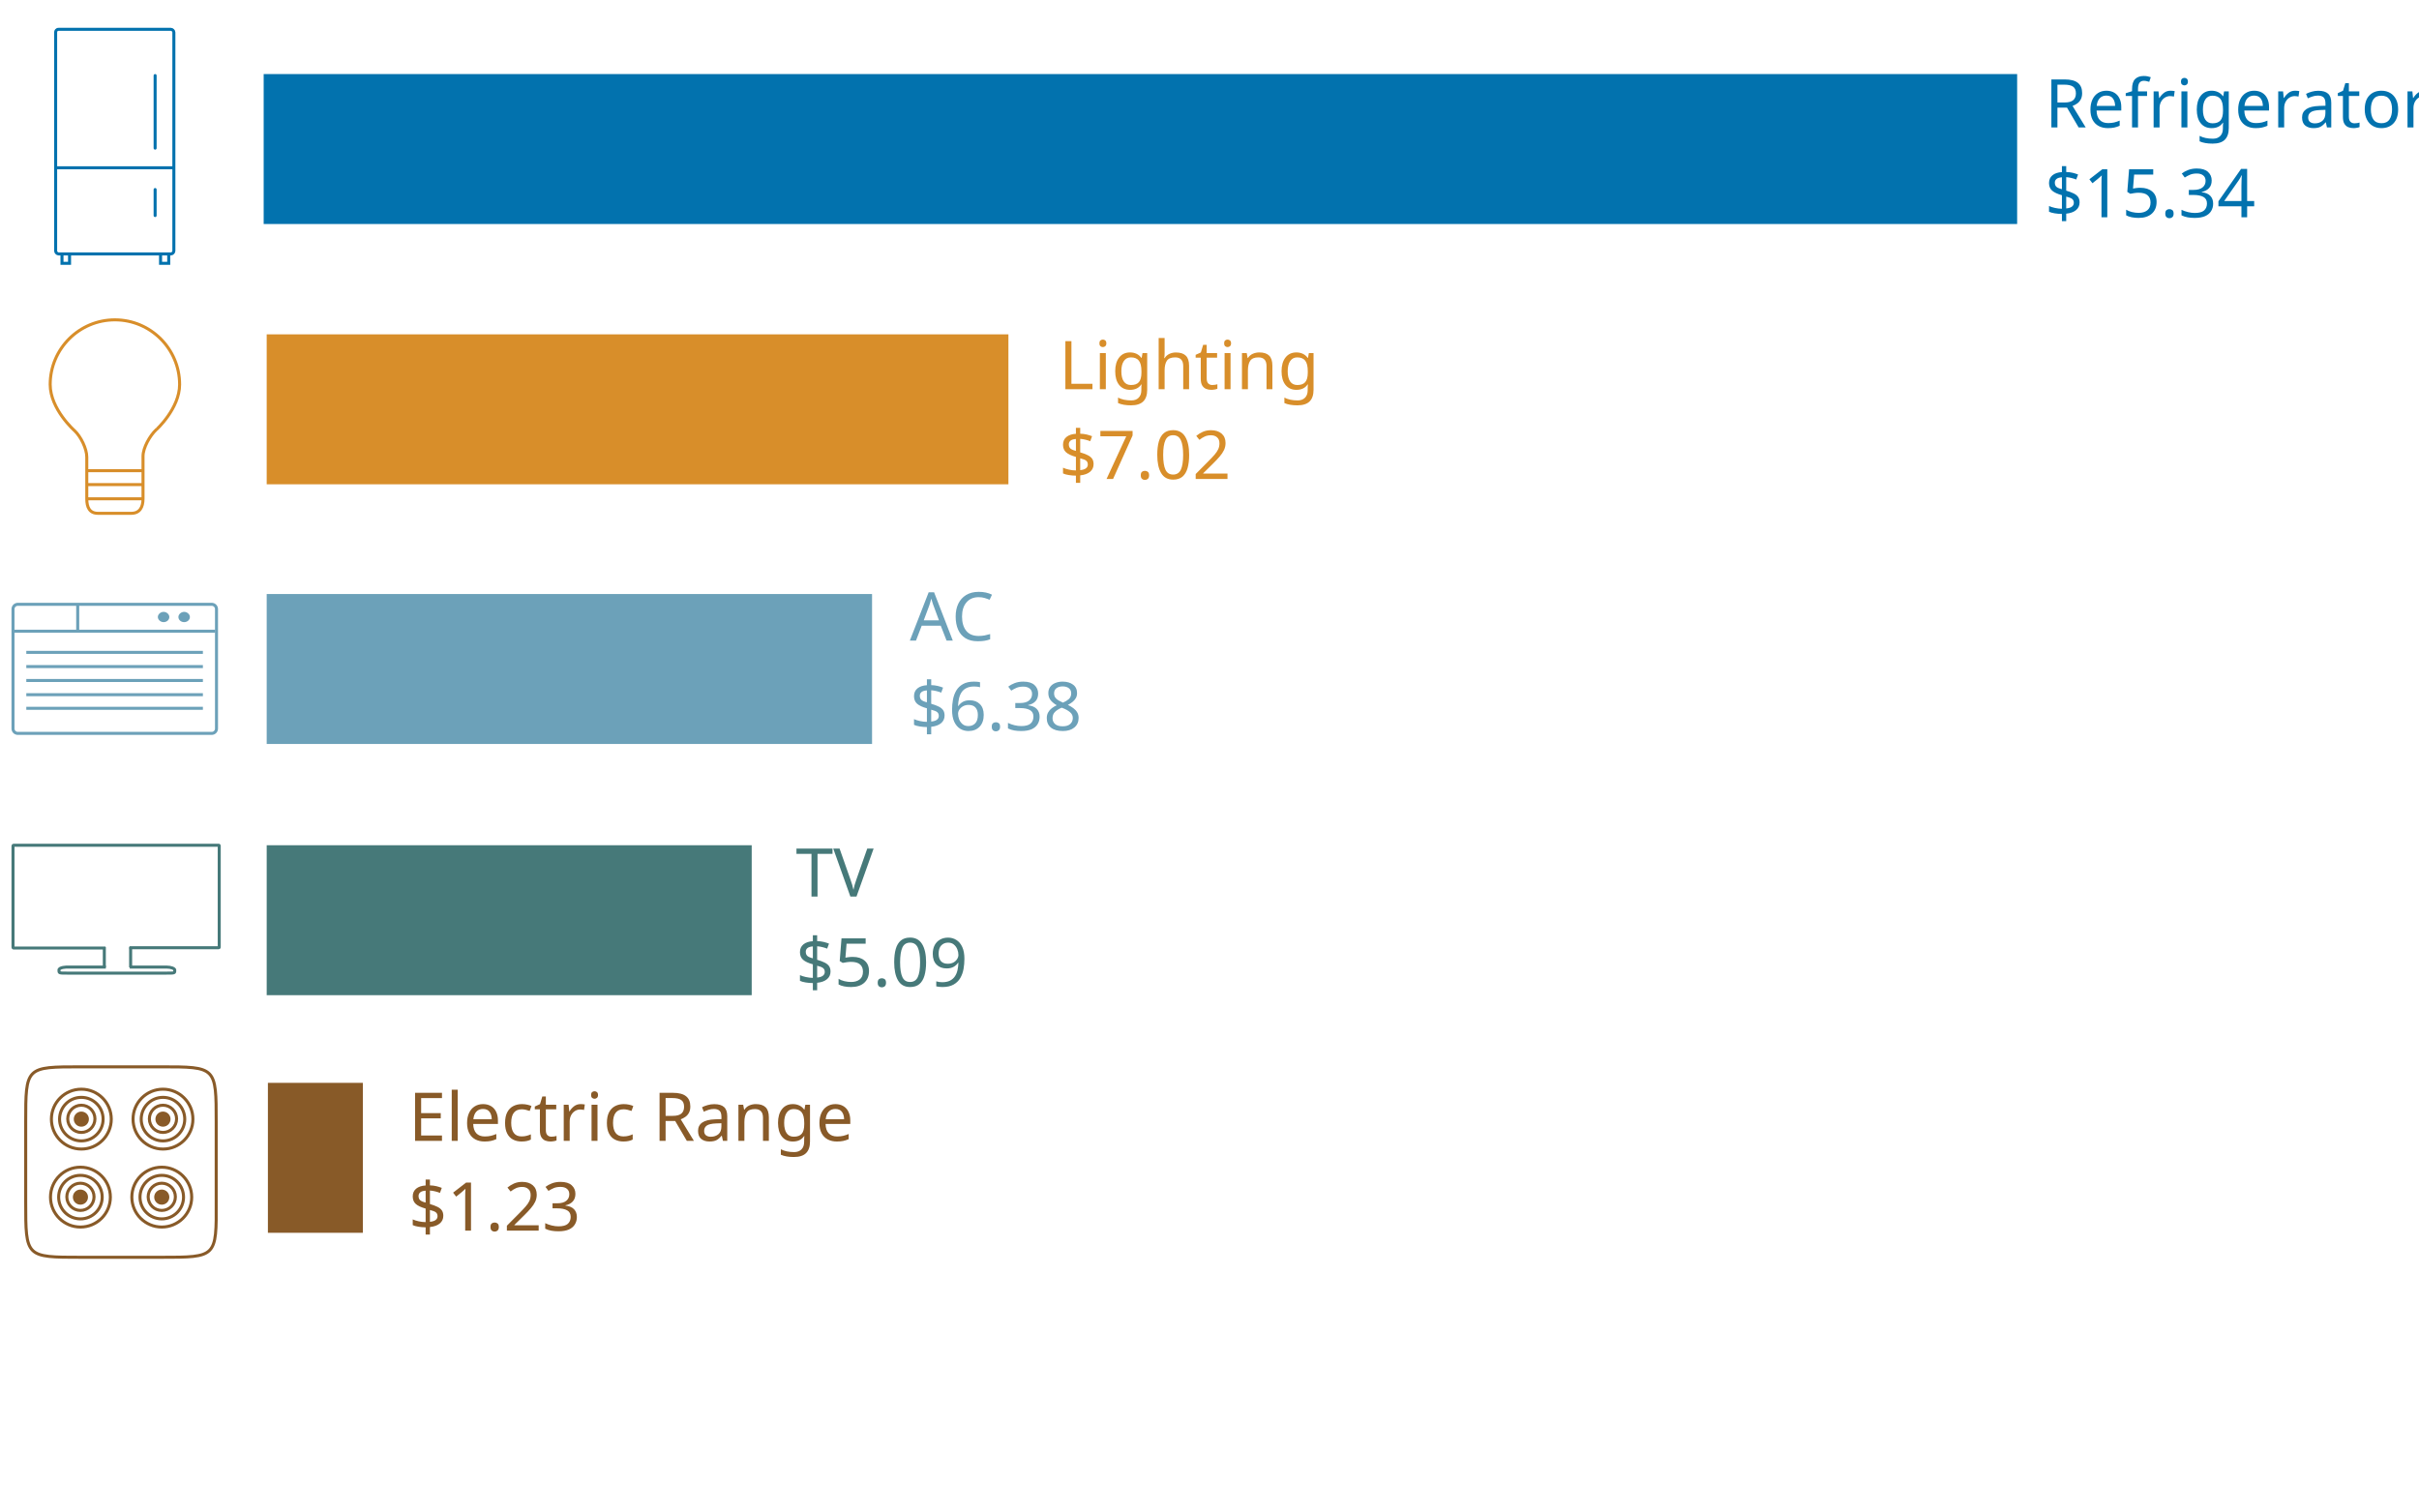
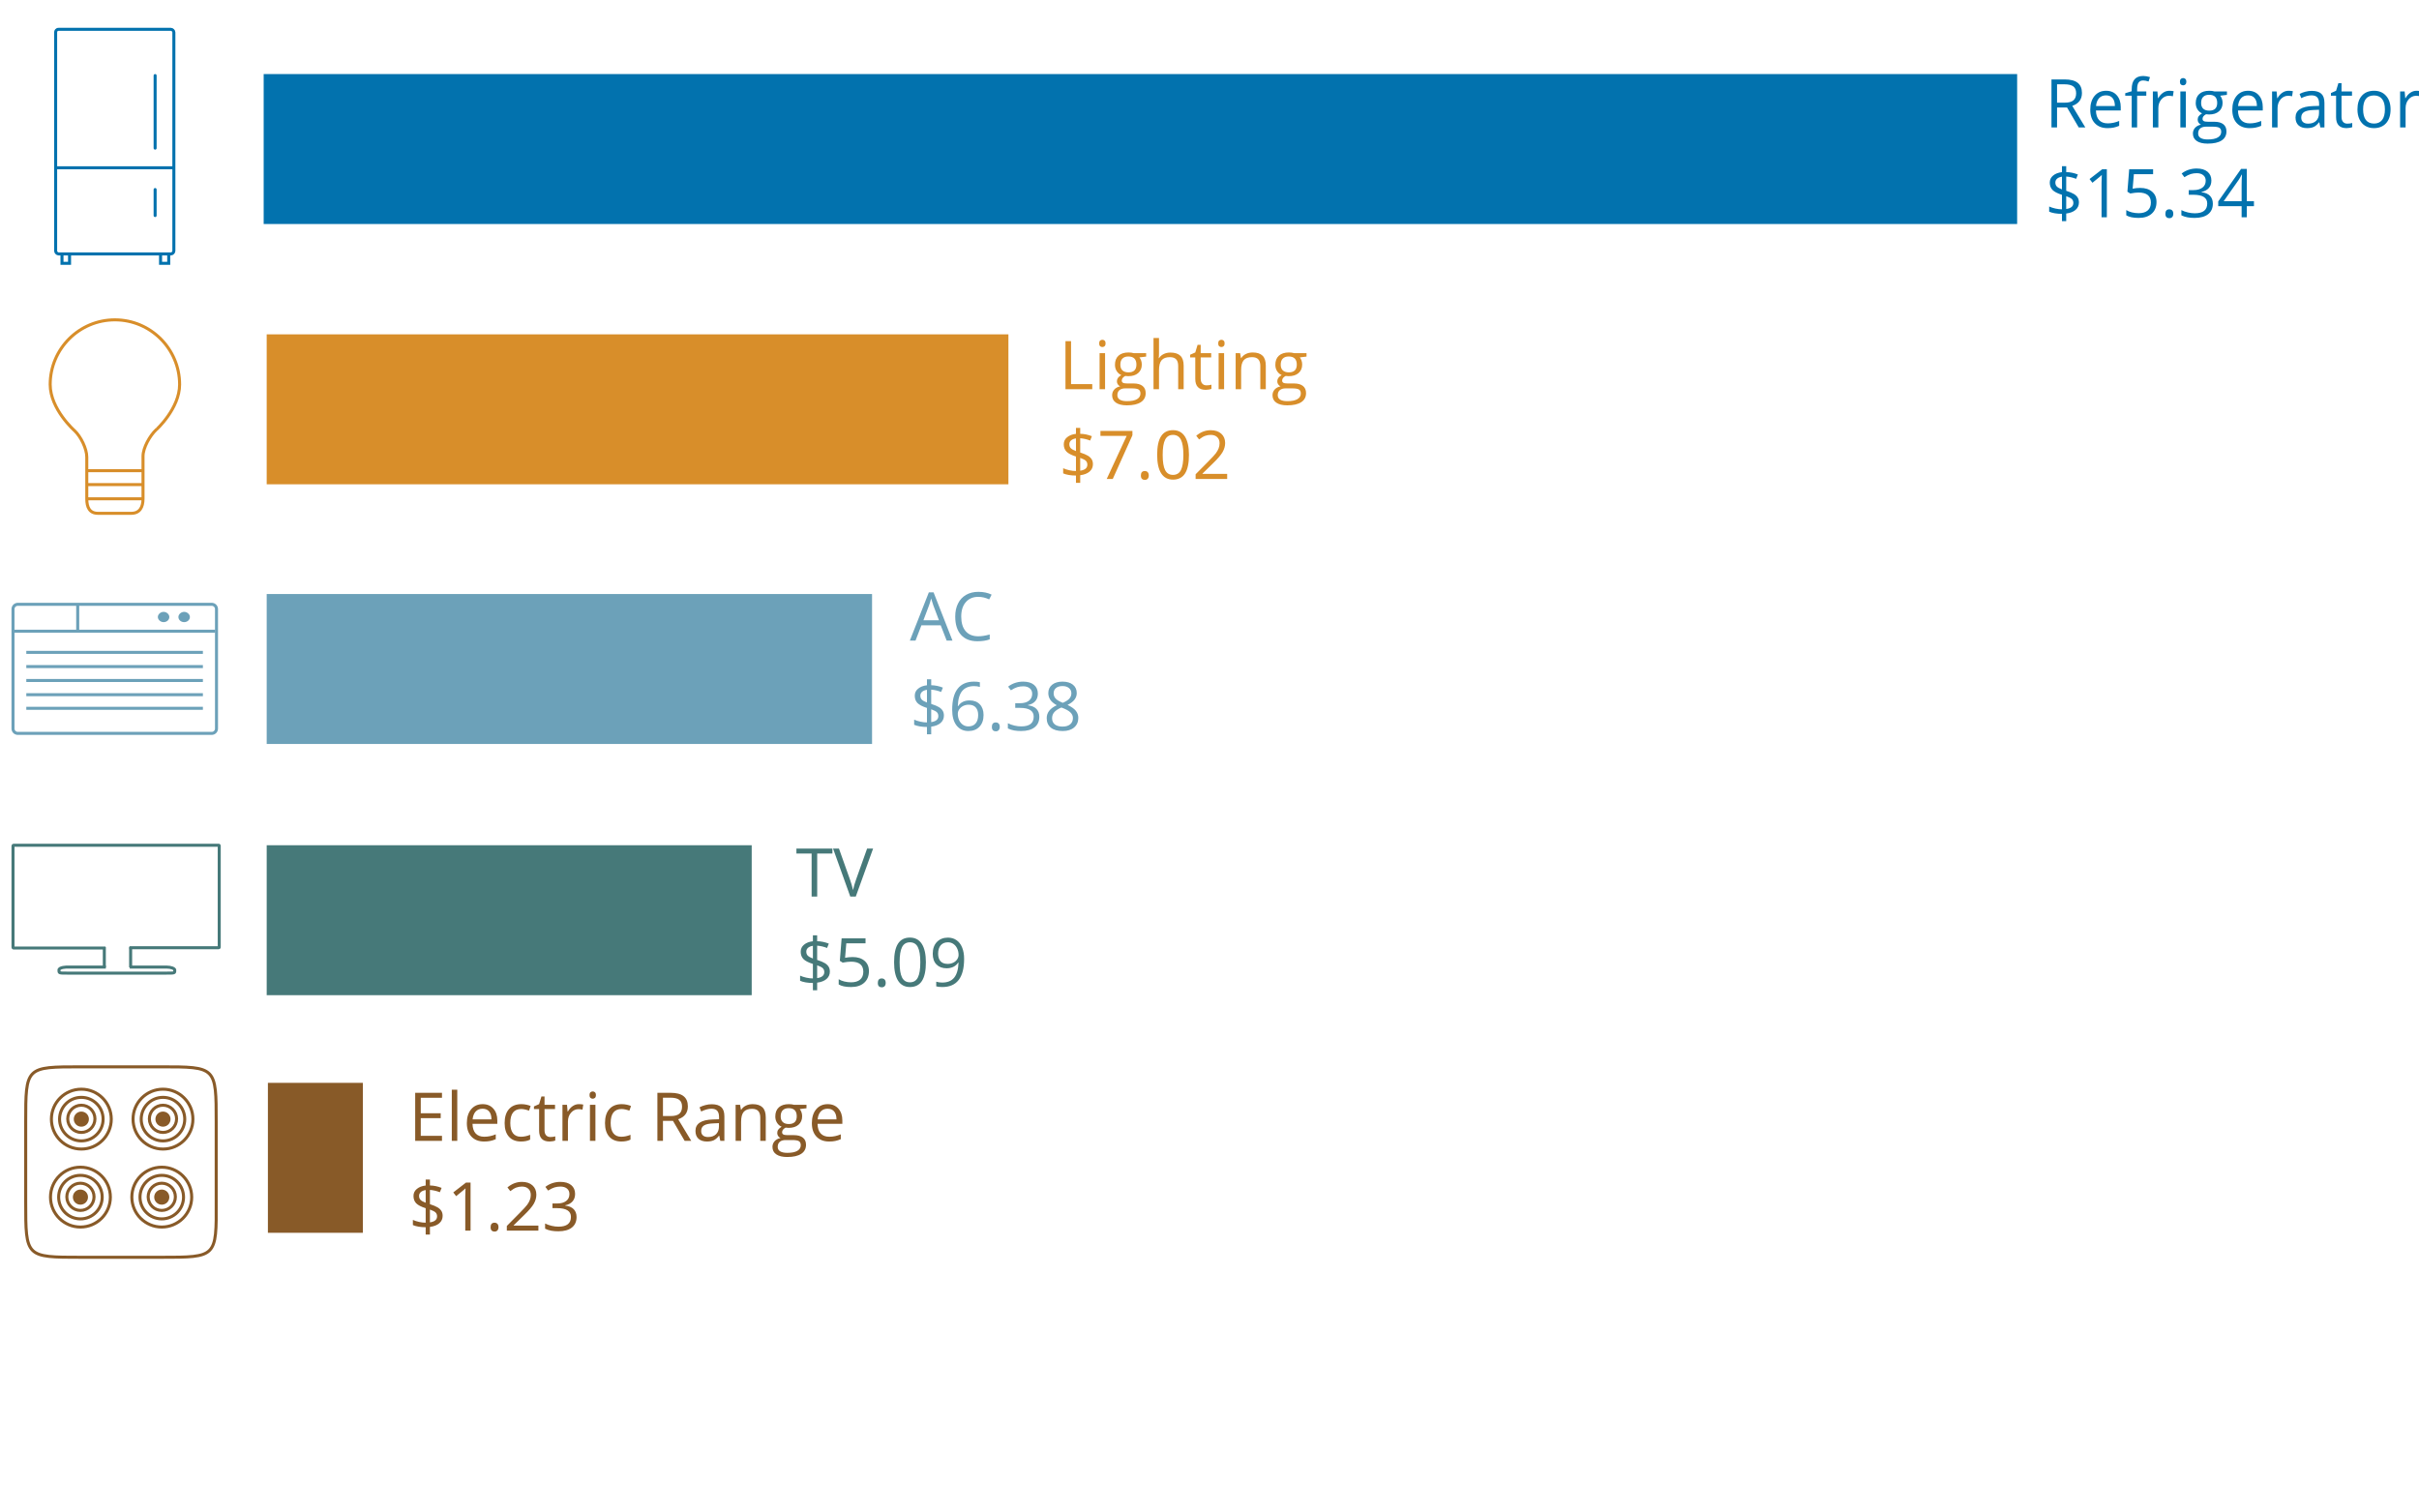
<svg xmlns="http://www.w3.org/2000/svg" version="1.1" x="0px" y="0px" viewBox="0 0 800 500" enable-background="new 0 0 800 500" xml:space="preserve">
-   <g id="Layer_1">
- </g>
+   <style type="text/css">
+     
+ 		@font-face { font-family: 'Avenir'; src: url('../style/AvenirNextLTPro-Regular.otf'); } 
+ 		@font-face { font-family: AvenirDemi; src: url('../style/AvenirNextLTPro-Demi.otf'); } 
+ 		@font-face { font-family: AvenirMedium; src: url('../style/AvenirNextLTPro-Medium.otf'); } 
+ 
+ 		#applianceLabels text {
+ 		font-family: 'Open Sans', sans-serif;
+ 		}
+ 	
+ </style>
  <g id="website">
    <rect x="88.6" y="358.2" fill="#885A28" width="31.4" height="49.6" />
    <path fill="none" stroke="#885A28" stroke-miterlimit="10" d="M53.3,415.9H26.8c-18.3,0-18.3,0-18.3-18.3v-26.4   c0-18.3,0-18.3,18.3-18.3h26.4c18.3,0,18.3,0,18.3,18.3v26.4C71.6,415.9,71.6,415.9,53.3,415.9z" />
    <circle fill="none" stroke="#885A28" stroke-miterlimit="10" cx="26.9" cy="370.2" r="9.9" />
    <circle fill="none" stroke="#885A28" stroke-miterlimit="10" cx="26.9" cy="370.2" r="7.2" />
    <circle fill="none" stroke="#885A28" stroke-miterlimit="10" cx="26.9" cy="370.1" r="4.5" />
    <circle fill="#885A28" cx="26.9" cy="370.2" r="2.5" />
    <circle fill="none" stroke="#885A28" stroke-miterlimit="10" cx="53.9" cy="370.2" r="9.9" />
    <circle fill="none" stroke="#885A28" stroke-miterlimit="10" cx="53.9" cy="370.2" r="7.2" />
    <circle fill="none" stroke="#885A28" stroke-miterlimit="10" cx="53.9" cy="370.1" r="4.5" />
    <circle fill="#885A28" cx="53.9" cy="370.2" r="2.5" />
    <circle fill="none" stroke="#885A28" stroke-miterlimit="10" cx="26.6" cy="396" r="9.9" />
    <circle fill="none" stroke="#885A28" stroke-miterlimit="10" cx="26.6" cy="396" r="7.2" />
    <circle fill="none" stroke="#885A28" stroke-miterlimit="10" cx="26.6" cy="395.9" r="4.5" />
    <circle fill="#885A28" cx="26.6" cy="396" r="2.5" />
    <circle fill="none" stroke="#885A28" stroke-miterlimit="10" cx="53.5" cy="396" r="9.9" />
    <circle fill="none" stroke="#885A28" stroke-miterlimit="10" cx="53.5" cy="396" r="7.2" />
    <circle fill="none" stroke="#885A28" stroke-miterlimit="10" cx="53.5" cy="395.9" r="4.5" />
    <circle fill="#885A28" cx="53.5" cy="396" r="2.5" />
    <rect x="87.2" y="24.5" fill="#0272AE" width="579.9" height="49.6" />
    <g>
      <path fill="none" stroke="#0272AE" stroke-miterlimit="10" d="M56.5,84c0.5,0,1-0.5,1-1V10.7c0-0.5-0.5-1-1-1H19.4    c-0.7,0-1,0.5-1,1V83c0,0.5,0.5,1,1,1L56.5,84L56.5,84z" />
      <g>
        <polyline fill="none" stroke="#0272AE" stroke-miterlimit="10" points="23,84.2 23,87.1 20.5,87.1 20.5,84.2    " />
        <polyline fill="none" stroke="#0272AE" stroke-miterlimit="10" points="55.8,84.2 55.8,87.1 53.1,87.1 53.1,84.2    " />
      </g>
      <line fill="none" stroke="#0272AE" stroke-miterlimit="10" x1="57.7" y1="55.5" x2="18.4" y2="55.5" />
      <line fill="none" stroke="#0272AE" stroke-linecap="round" stroke-linejoin="round" stroke-miterlimit="10" x1="51.3" y1="49" x2="51.3" y2="25" />
      <line fill="none" stroke="#0272AE" stroke-linecap="round" stroke-linejoin="round" stroke-miterlimit="10" x1="51.3" y1="71.3" x2="51.3" y2="62.7" />
    </g>
    <rect x="88.2" y="110.6" fill="#D88E2A" width="245.3" height="49.6" />
    <g>
      <path fill="none" stroke="#D88E2A" stroke-miterlimit="10" d="M59.4,127.2c0-11.8-9.6-21.4-21.4-21.4s-21.4,9.6-21.4,21.4    c0,8.2,8.1,15.3,8.1,15.3c2,1.9,4,5.9,4,8.7V165c0,2.8,0.9,4.8,3.7,4.8h11c2.8,0,3.9-2,3.9-4.8v-14.1c0-2.8,2.3-6.8,4.3-8.7    C51.7,142.2,59.4,135.1,59.4,127.2z" />
      <line fill="none" stroke="#D88E2A" stroke-miterlimit="10" x1="28.8" y1="160.3" x2="47.3" y2="160.3" />
      <line fill="none" stroke="#D88E2A" stroke-miterlimit="10" x1="28.8" y1="155.7" x2="47.3" y2="155.7" />
      <line fill="none" stroke="#D88E2A" stroke-miterlimit="10" x1="28.8" y1="165" x2="47.3" y2="165" />
    </g>
    <g>
      <g>
        <path fill="none" stroke="#6CA1B9" stroke-miterlimit="10" d="M71.6,241c0,0.9-0.7,1.6-1.6,1.6H5.9c-0.9,0-1.6-0.7-1.6-1.6v-39.5     c0-0.9,0.7-1.6,1.6-1.6H70c0.9,0,1.6,0.7,1.6,1.6L71.6,241L71.6,241z" />
      </g>
      <path fill="#6CA1B9" d="M60.9,202.4c1,0,1.9,0.8,1.9,1.7s-0.8,1.7-1.9,1.7S59,205,59,204.1C59,203.2,59.9,202.4,60.9,202.4z" />
      <path fill="#6CA1B9" d="M54.1,202.4c1,0,1.9,0.8,1.9,1.7s-0.8,1.7-1.9,1.7c-1,0-1.9-0.8-1.9-1.7S53.1,202.4,54.1,202.4z" />
      <line fill="none" stroke="#6CA1B9" stroke-miterlimit="10" x1="25.7" y1="199.9" x2="25.7" y2="208.8" />
      <line fill="none" stroke="#6CA1B9" stroke-miterlimit="10" x1="4.4" y1="208.8" x2="71.2" y2="208.8" />
      <g>
        <line fill="none" stroke="#6CA1B9" stroke-miterlimit="10" x1="8.7" y1="215.8" x2="67.1" y2="215.8" />
        <line fill="none" stroke="#6CA1B9" stroke-miterlimit="10" x1="8.7" y1="220.5" x2="67.1" y2="220.5" />
        <line fill="none" stroke="#6CA1B9" stroke-miterlimit="10" x1="8.7" y1="225.1" x2="67.1" y2="225.1" />
        <line fill="none" stroke="#6CA1B9" stroke-miterlimit="10" x1="8.7" y1="229.8" x2="67.1" y2="229.8" />
        <line fill="none" stroke="#6CA1B9" stroke-miterlimit="10" x1="8.7" y1="234.3" x2="67.1" y2="234.3" />
      </g>
    </g>
    <rect x="88.2" y="196.5" fill="#6CA1B9" width="200.2" height="49.6" />
    <rect x="88.2" y="279.6" fill="#467979" width="160.4" height="49.6" />
    <g>
      <path fill="none" stroke="#467979" stroke-linecap="square" stroke-miterlimit="10" d="M34.4,313.6H4.5c-0.1,0-0.2-0.1-0.2-0.2    v-33.6c0-0.1,0.1-0.2,0.2-0.2h67.8c0.2,0,0.2,0.1,0.2,0.2v33.5c0,0.2-0.1,0.2-0.2,0.2h-29" />
    </g>
    <path fill="none" stroke="#467979" stroke-linecap="square" stroke-miterlimit="10" d="M43.4,319.9h11.7c1.5,0,2.7,0.5,2.7,1l0,0   c0,1,0.1,1-2.7,1H22.2c-2.7,0-2.7,0-2.7-1l0,0c0-1,2.7-1,2.7-1h12.3" />
    <line fill="none" stroke="#467979" stroke-linecap="square" stroke-miterlimit="10" x1="34.5" y1="319.5" x2="34.5" y2="313.8" />
    <line fill="none" stroke="#467979" stroke-linecap="square" stroke-miterlimit="10" x1="43.2" y1="319.5" x2="43.2" y2="313.8" />
  </g>
-   <g id="Isolation_Mode">
+   <g id="applianceLabels">
    <text transform="matrix(1 0 0 1 676.2666 42.1655)">
-       <tspan x="0" y="0" fill="#0272AE" font-family="'Avenir'" font-size="22.272">Refrigerator</tspan>
-       <tspan x="0" y="29.7" fill="#0272AE" font-family="'Avenir'" font-size="22.272">$15.34</tspan>
+       <tspan x="0" y="0" fill="#0272AE" font-size="22.272">Refrigerator</tspan>
+       <tspan x="0" y="29.7" fill="#0272AE" font-size="22.272">$15.34</tspan>
    </text>
    <text transform="matrix(1 0 0 1 350.1812 128.7359)">
-       <tspan x="0" y="0" fill="#D88E2A" font-family="'Avenir'" font-size="22.272">Lighting</tspan>
-       <tspan x="0" y="29.7" fill="#D88E2A" font-family="'Avenir'" font-size="22.272">$7.02</tspan>
+       <tspan x="0" y="0" fill="#D88E2A" font-size="22.272">Lighting</tspan>
+       <tspan x="0" y="29.7" fill="#D88E2A" font-size="22.272">$7.02</tspan>
    </text>
    <text transform="matrix(1 0 0 1 300.9019 211.9009)">
-       <tspan x="0" y="0" fill="#6CA1B9" font-family="'Avenir'" font-size="22.272">AC</tspan>
-       <tspan x="0" y="29.7" fill="#6CA1B9" font-family="'Avenir'" font-size="22.272">$6.38</tspan>
+       <tspan x="0" y="0" fill="#6CA1B9" font-size="22.272">AC</tspan>
+       <tspan x="0" y="29.7" fill="#6CA1B9" font-size="22.272">$6.38</tspan>
    </text>
    <text transform="matrix(1 0 0 1 263.1821 296.586)">
-       <tspan x="0" y="0" fill="#467979" font-family="'Avenir'" font-size="22.272">TV</tspan>
-       <tspan x="0" y="29.7" fill="#467979" font-family="'Avenir'" font-size="22.272">$5.09</tspan>
+       <tspan x="0" y="0" fill="#467979" font-size="22.272">TV</tspan>
+       <tspan x="0" y="29.7" fill="#467979" font-size="22.272">$5.09</tspan>
    </text>
    <text transform="matrix(1 0 0 1 135.1226 377.3858)">
-       <tspan x="0" y="0" fill="#885A28" font-family="'Avenir'" font-size="22.272">Electric Range</tspan>
-       <tspan x="0" y="29.7" fill="#885A28" font-family="'Avenir'" font-size="22.272">$1.23</tspan>
+       <tspan x="0" y="0" fill="#885A28" font-size="22.272">Electric Range</tspan>
+       <tspan x="0" y="29.7" fill="#885A28" font-size="22.272">$1.23</tspan>
    </text>
  </g>
</svg>
